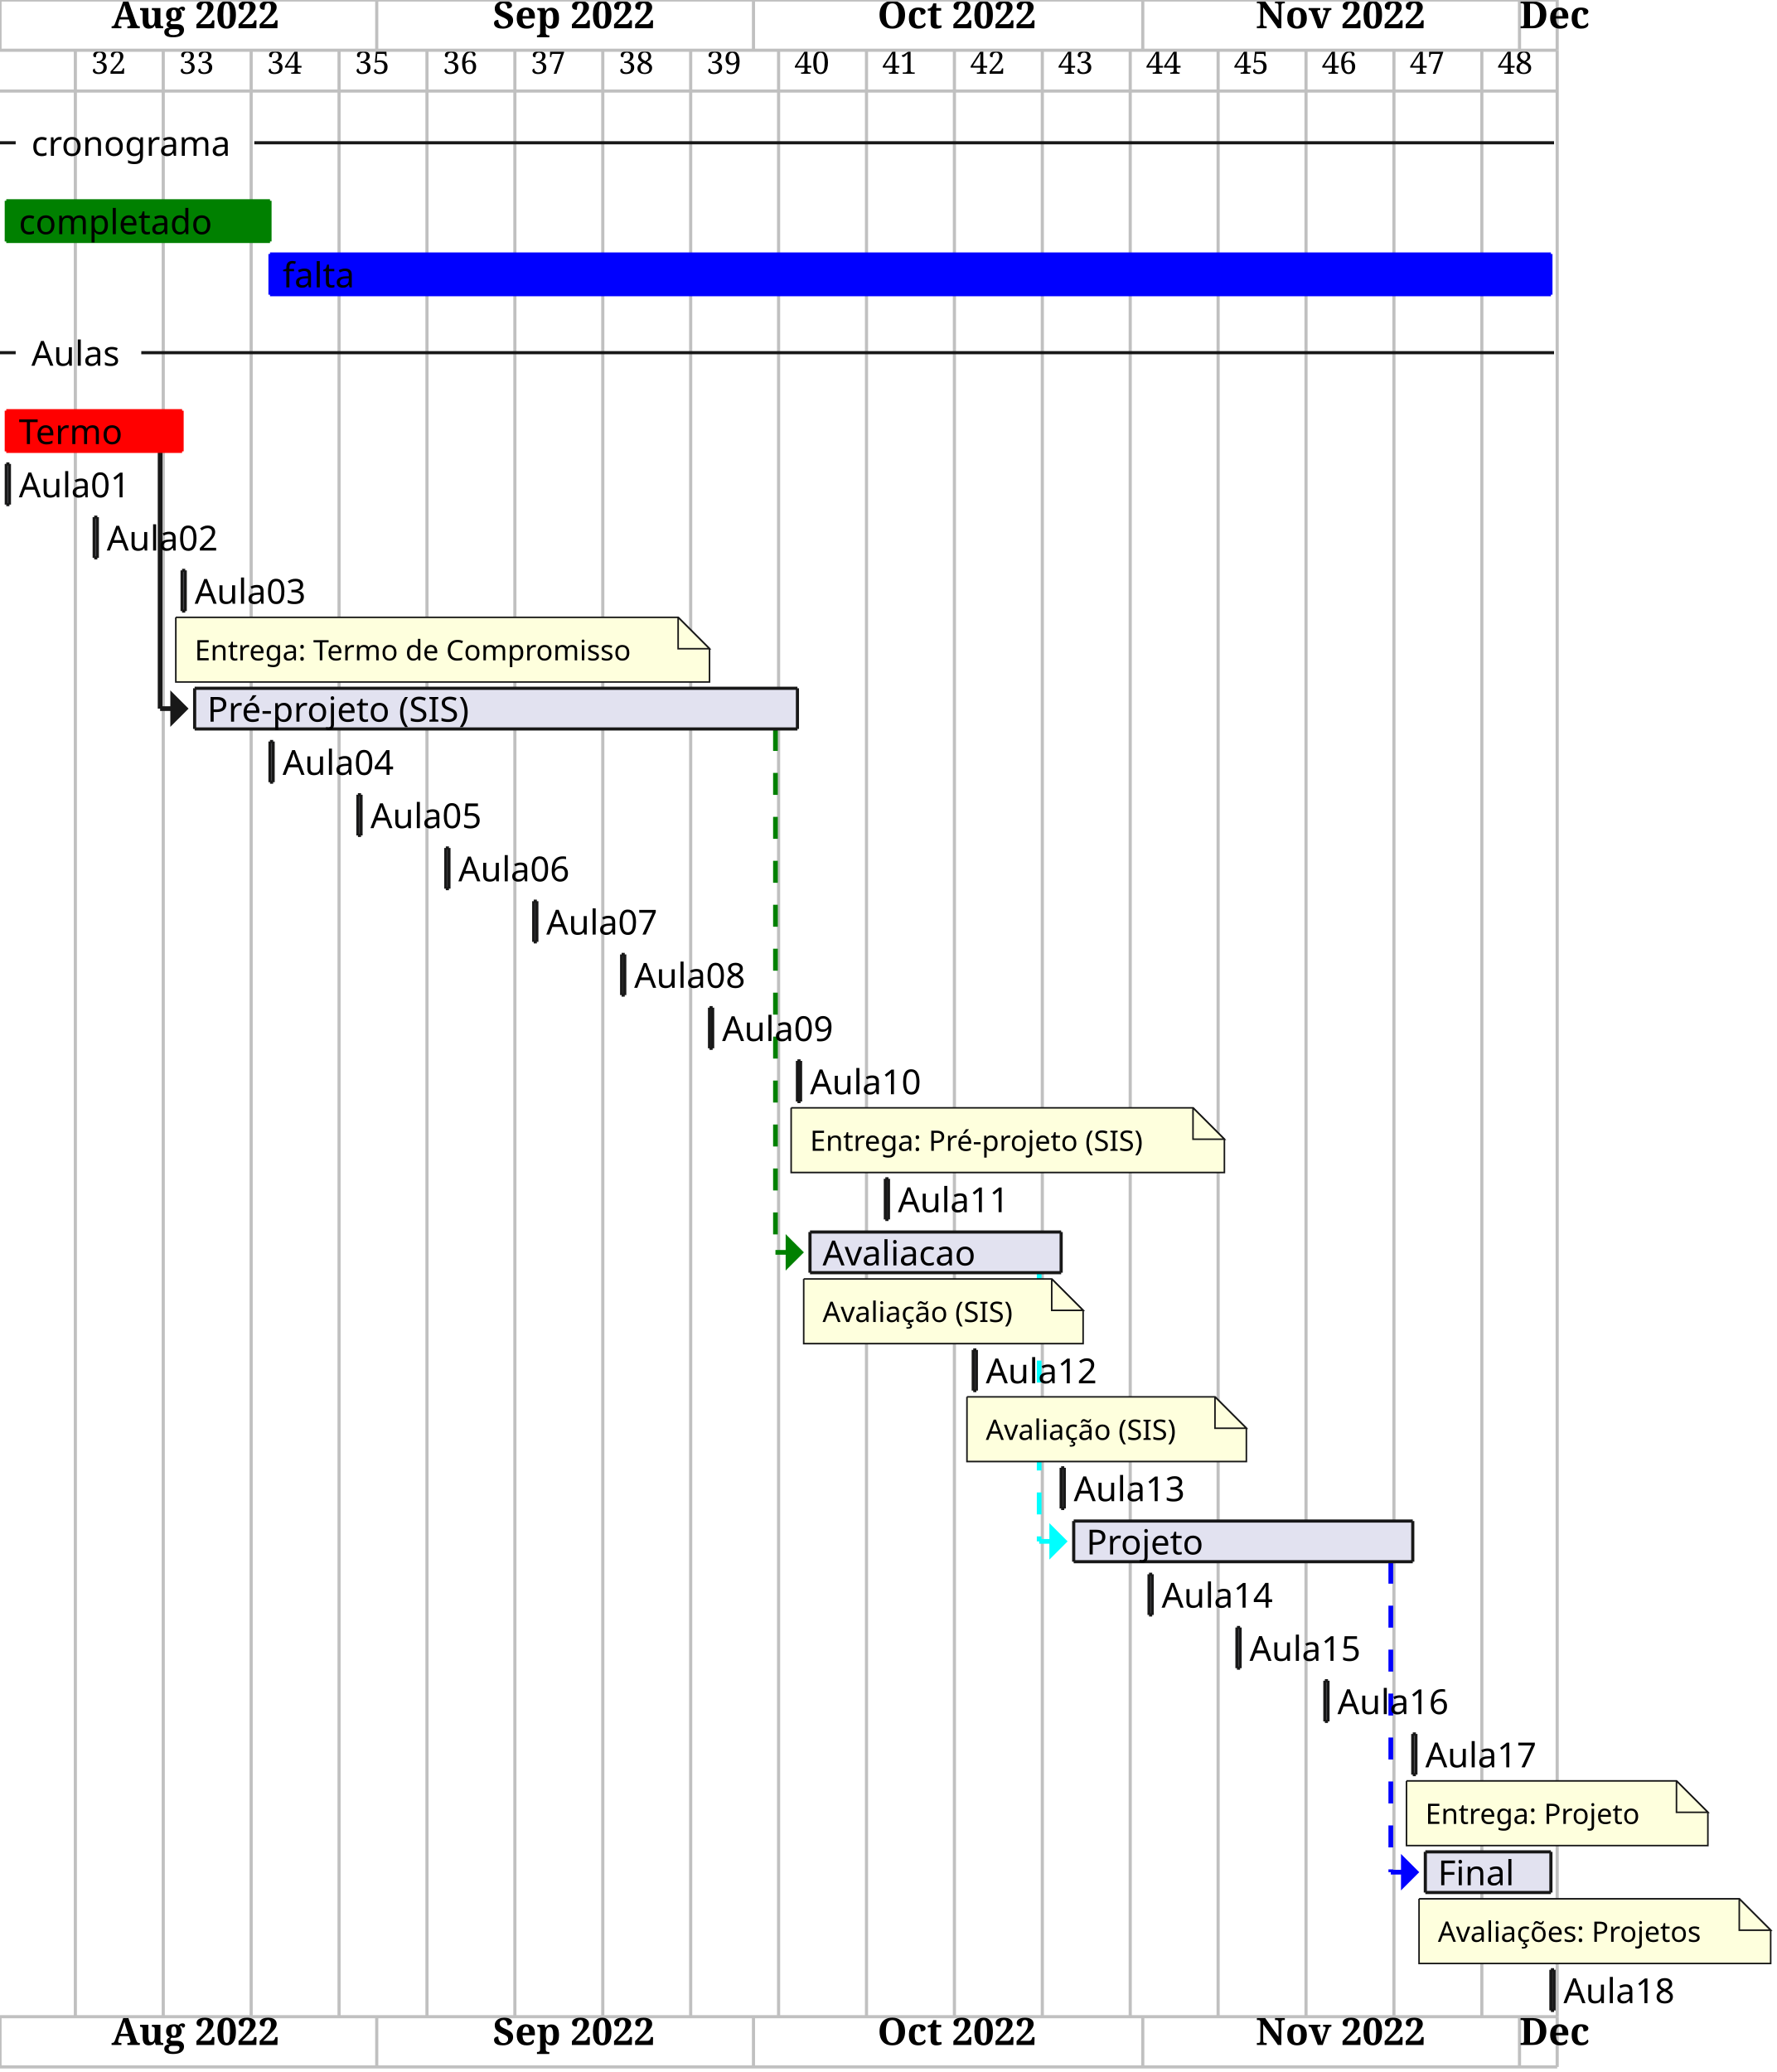
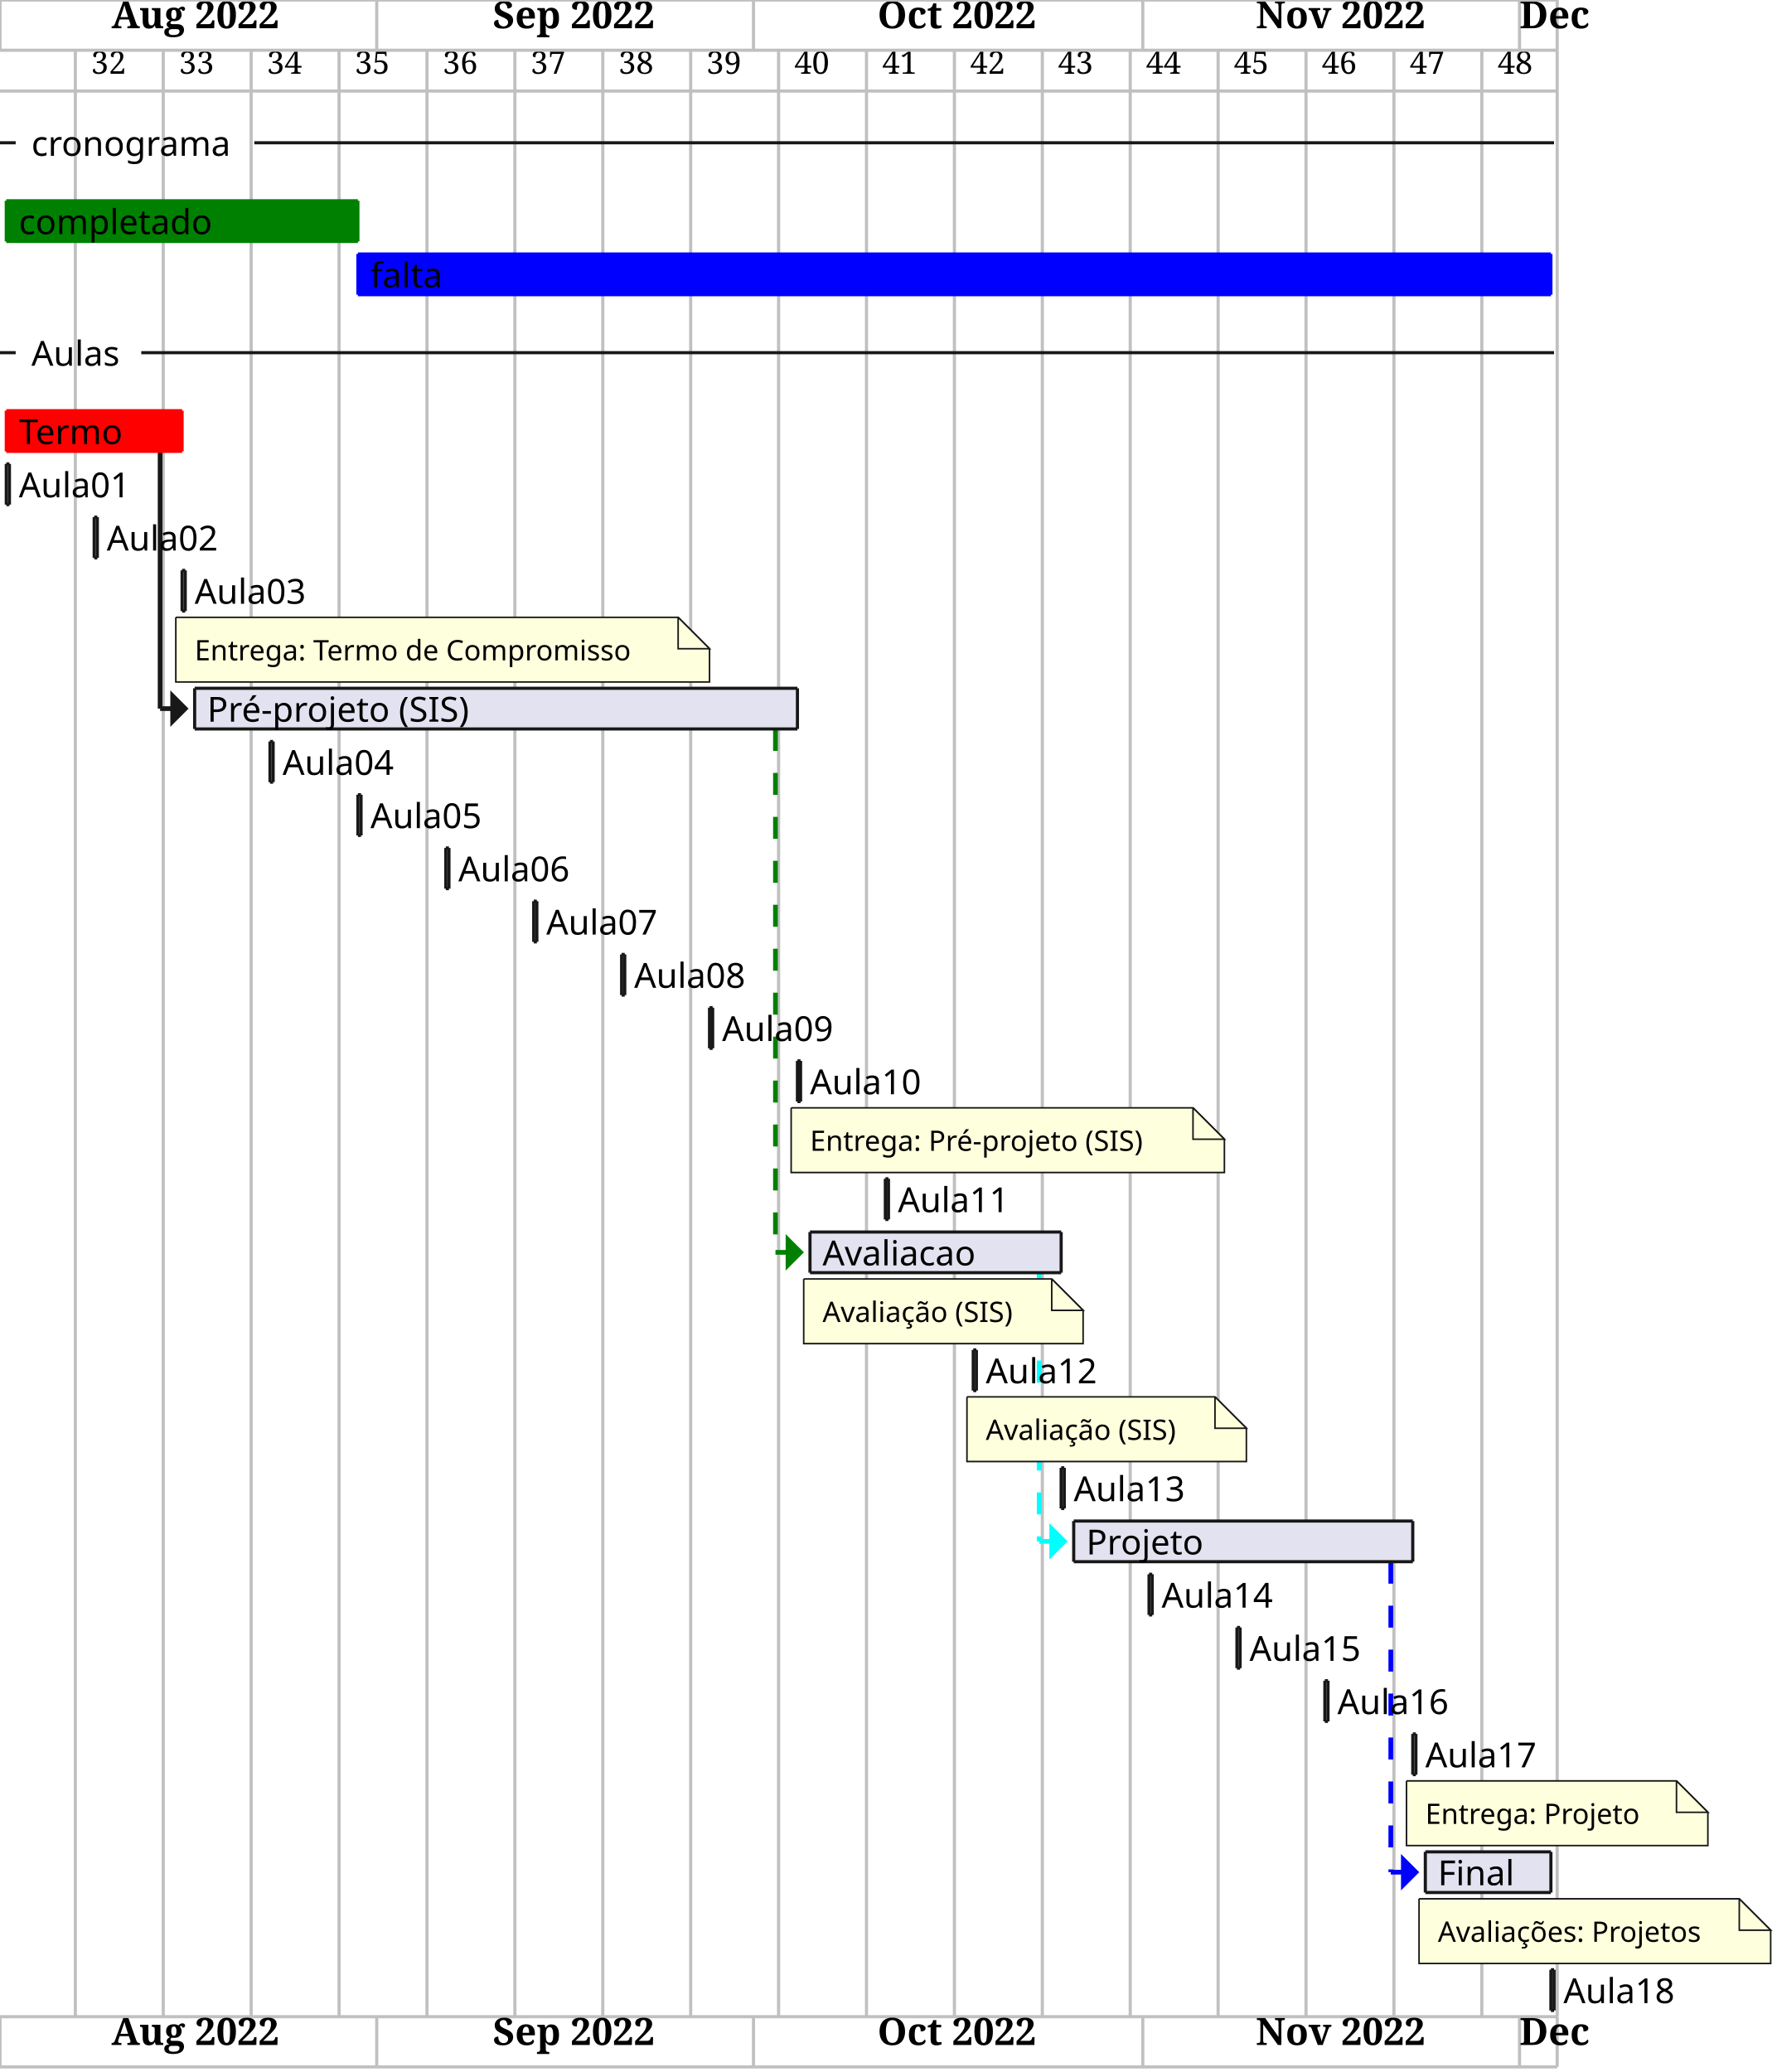
<svg xmlns="http://www.w3.org/2000/svg" contentStyleType="text/css" height="660px" preserveAspectRatio="none" style="width:566px;height:660px;background:#FFFFFF;" version="1.1" viewBox="0 0 566 660" width="566px" zoomAndPan="magnify">
  <defs />
  <g>
    <text fill="#000000" font-family="Serif" font-size="10" lengthAdjust="spacing" textLength="10" x="29" y="23.5">32</text>
    <text fill="#000000" font-family="Serif" font-size="10" lengthAdjust="spacing" textLength="10" x="57" y="23.5">33</text>
    <text fill="#000000" font-family="Serif" font-size="10" lengthAdjust="spacing" textLength="10" x="85" y="23.5">34</text>
    <text fill="#000000" font-family="Serif" font-size="10" lengthAdjust="spacing" textLength="10" x="113" y="23.5">35</text>
    <text fill="#000000" font-family="Serif" font-size="10" lengthAdjust="spacing" textLength="10" x="141" y="23.5">36</text>
    <text fill="#000000" font-family="Serif" font-size="10" lengthAdjust="spacing" textLength="10" x="169" y="23.5">37</text>
    <text fill="#000000" font-family="Serif" font-size="10" lengthAdjust="spacing" textLength="10" x="197" y="23.5">38</text>
    <text fill="#000000" font-family="Serif" font-size="10" lengthAdjust="spacing" textLength="10" x="225" y="23.5">39</text>
    <text fill="#000000" font-family="Serif" font-size="10" lengthAdjust="spacing" textLength="10" x="253" y="23.5">40</text>
    <text fill="#000000" font-family="Serif" font-size="10" lengthAdjust="spacing" textLength="10" x="281" y="23.5">41</text>
    <text fill="#000000" font-family="Serif" font-size="10" lengthAdjust="spacing" textLength="10" x="309" y="23.5">42</text>
    <text fill="#000000" font-family="Serif" font-size="10" lengthAdjust="spacing" textLength="10" x="337" y="23.5">43</text>
    <text fill="#000000" font-family="Serif" font-size="10" lengthAdjust="spacing" textLength="10" x="365" y="23.5">44</text>
    <text fill="#000000" font-family="Serif" font-size="10" lengthAdjust="spacing" textLength="10" x="393" y="23.5">45</text>
    <text fill="#000000" font-family="Serif" font-size="10" lengthAdjust="spacing" textLength="10" x="421" y="23.5">46</text>
    <text fill="#000000" font-family="Serif" font-size="10" lengthAdjust="spacing" textLength="10" x="449" y="23.5">47</text>
    <text fill="#000000" font-family="Serif" font-size="10" lengthAdjust="spacing" textLength="10" x="477" y="23.5">48</text>
    <line style="stroke:#C0C0C0;stroke-width:1.0;" x1="24" x2="24" y1="16" y2="642.385" />
    <line style="stroke:#C0C0C0;stroke-width:1.0;" x1="52" x2="52" y1="16" y2="642.385" />
    <line style="stroke:#C0C0C0;stroke-width:1.0;" x1="80" x2="80" y1="16" y2="642.385" />
    <line style="stroke:#C0C0C0;stroke-width:1.0;" x1="108" x2="108" y1="16" y2="642.385" />
    <line style="stroke:#C0C0C0;stroke-width:1.0;" x1="136" x2="136" y1="16" y2="642.385" />
    <line style="stroke:#C0C0C0;stroke-width:1.0;" x1="164" x2="164" y1="16" y2="642.385" />
    <line style="stroke:#C0C0C0;stroke-width:1.0;" x1="192" x2="192" y1="16" y2="642.385" />
    <line style="stroke:#C0C0C0;stroke-width:1.0;" x1="220" x2="220" y1="16" y2="642.385" />
    <line style="stroke:#C0C0C0;stroke-width:1.0;" x1="248" x2="248" y1="16" y2="642.385" />
    <line style="stroke:#C0C0C0;stroke-width:1.0;" x1="276" x2="276" y1="16" y2="642.385" />
    <line style="stroke:#C0C0C0;stroke-width:1.0;" x1="304" x2="304" y1="16" y2="642.385" />
    <line style="stroke:#C0C0C0;stroke-width:1.0;" x1="332" x2="332" y1="16" y2="642.385" />
    <line style="stroke:#C0C0C0;stroke-width:1.0;" x1="360" x2="360" y1="16" y2="642.385" />
    <line style="stroke:#C0C0C0;stroke-width:1.0;" x1="388" x2="388" y1="16" y2="642.385" />
    <line style="stroke:#C0C0C0;stroke-width:1.0;" x1="416" x2="416" y1="16" y2="642.385" />
    <line style="stroke:#C0C0C0;stroke-width:1.0;" x1="444" x2="444" y1="16" y2="642.385" />
    <line style="stroke:#C0C0C0;stroke-width:1.0;" x1="472" x2="472" y1="16" y2="642.385" />
    <line style="stroke:#C0C0C0;stroke-width:1.0;" x1="496" x2="496" y1="16" y2="642.385" />
    <line style="stroke:#C0C0C0;stroke-width:1.0;" x1="0" x2="0" y1="0" y2="16" />
    <line style="stroke:#C0C0C0;stroke-width:1.0;" x1="120" x2="120" y1="0" y2="16" />
    <text fill="#000000" font-family="Serif" font-size="12" font-weight="bold" lengthAdjust="spacing" textLength="49" x="35.5" y="9">Aug 2022</text>
    <line style="stroke:#C0C0C0;stroke-width:1.0;" x1="240" x2="240" y1="0" y2="16" />
    <text fill="#000000" font-family="Serif" font-size="12" font-weight="bold" lengthAdjust="spacing" textLength="46" x="157" y="9">Sep 2022</text>
    <line style="stroke:#C0C0C0;stroke-width:1.0;" x1="364" x2="364" y1="0" y2="16" />
    <text fill="#000000" font-family="Serif" font-size="12" font-weight="bold" lengthAdjust="spacing" textLength="45" x="279.5" y="9">Oct 2022</text>
    <line style="stroke:#C0C0C0;stroke-width:1.0;" x1="484" x2="484" y1="0" y2="16" />
    <text fill="#000000" font-family="Serif" font-size="12" font-weight="bold" lengthAdjust="spacing" textLength="48" x="400" y="9">Nov 2022</text>
    <line style="stroke:#C0C0C0;stroke-width:1.0;" x1="496" x2="496" y1="0" y2="16" />
    <text fill="#000000" font-family="Serif" font-size="12" font-weight="bold" lengthAdjust="spacing" textLength="19" x="484" y="9">Dec</text>
    <line style="stroke:#C0C0C0;stroke-width:1.0;" x1="0" x2="496" y1="0" y2="0" />
    <line style="stroke:#C0C0C0;stroke-width:1.0;" x1="0" x2="496" y1="16" y2="16" />
    <line style="stroke:#C0C0C0;stroke-width:1.0;" x1="0" x2="496" y1="29" y2="29" />
    <line style="stroke:#181818;stroke-width:1.5;" x1="51" x2="51" y1="143.775" y2="225.718" />
    <line style="stroke:#181818;stroke-width:1.5;" x1="51" x2="59" y1="225.718" y2="225.718" />
    <polygon fill="#181818" points="55,221.718,55,225.718,55,229.718,59,225.718" style="stroke:#181818;stroke-width:1.5;" />
    <line style="stroke:#008000;stroke-width:1.5;stroke-dasharray:7.0,7.0;" x1="247" x2="247" y1="232.195" y2="398.913" />
    <line style="stroke:#008000;stroke-width:1.5;stroke-dasharray:7.0,7.0;" x1="247" x2="255" y1="398.913" y2="398.913" />
    <polygon fill="#008000" points="251,394.913,251,398.913,251,402.913,255,398.913" style="stroke:#008000;stroke-width:1.5;" />
    <line style="stroke:#00FFFF;stroke-width:1.5;stroke-dasharray:7.0,7.0;" x1="331" x2="331" y1="405.391" y2="490.978" />
    <line style="stroke:#00FFFF;stroke-width:1.5;stroke-dasharray:7.0,7.0;" x1="331" x2="339" y1="490.978" y2="490.978" />
    <polygon fill="#00FFFF" points="335,486.978,335,490.978,335,494.978,339,490.978" style="stroke:#00FFFF;stroke-width:1.5;" />
    <line style="stroke:#0000FF;stroke-width:1.5;stroke-dasharray:7.0,7.0;" x1="443" x2="443" y1="497.455" y2="596.352" />
    <line style="stroke:#0000FF;stroke-width:1.5;stroke-dasharray:7.0,7.0;" x1="443" x2="451" y1="596.352" y2="596.352" />
    <polygon fill="#0000FF" points="447,592.352,447,596.352,447,600.352,451,596.352" style="stroke:#0000FF;stroke-width:1.5;" />
    <line style="stroke:#181818;stroke-width:1.0;" x1="0" x2="5" y1="45.477" y2="45.477" />
    <line style="stroke:#181818;stroke-width:1.0;" x1="81" x2="495" y1="45.477" y2="45.477" />
-     <rect fill="#008000" height="12.955" style="stroke:none;stroke-width:1.0;" width="84" x="2" y="63.955" />
-     <line style="stroke:#008000;stroke-width:1.0;" x1="2" x2="86" y1="63.955" y2="63.955" />
-     <line style="stroke:#008000;stroke-width:1.0;" x1="2" x2="86" y1="76.91" y2="76.91" />
+     <rect fill="#008000" height="12.955" style="stroke:none;stroke-width:1.0;" width="112" x="2" y="63.955" />
+     <line style="stroke:#008000;stroke-width:1.0;" x1="2" x2="114" y1="63.955" y2="63.955" />
+     <line style="stroke:#008000;stroke-width:1.0;" x1="2" x2="114" y1="76.91" y2="76.91" />
    <line style="stroke:#008000;stroke-width:1.0;" x1="2" x2="2" y1="63.955" y2="76.91" />
-     <line style="stroke:#008000;stroke-width:1.0;" x1="86" x2="86" y1="63.955" y2="76.91" />
-     <rect fill="#0000FF" height="12.955" style="stroke:none;stroke-width:1.0;" width="408" x="86" y="80.91" />
-     <line style="stroke:#0000FF;stroke-width:1.0;" x1="86" x2="494" y1="80.91" y2="80.91" />
-     <line style="stroke:#0000FF;stroke-width:1.0;" x1="86" x2="494" y1="93.865" y2="93.865" />
-     <line style="stroke:#0000FF;stroke-width:1.0;" x1="86" x2="86" y1="80.91" y2="93.865" />
+     <line style="stroke:#008000;stroke-width:1.0;" x1="114" x2="114" y1="63.955" y2="76.91" />
+     <rect fill="#0000FF" height="12.955" style="stroke:none;stroke-width:1.0;" width="380" x="114" y="80.91" />
+     <line style="stroke:#0000FF;stroke-width:1.0;" x1="114" x2="494" y1="80.91" y2="80.91" />
+     <line style="stroke:#0000FF;stroke-width:1.0;" x1="114" x2="494" y1="93.865" y2="93.865" />
+     <line style="stroke:#0000FF;stroke-width:1.0;" x1="114" x2="114" y1="80.91" y2="93.865" />
    <line style="stroke:#0000FF;stroke-width:1.0;" x1="494" x2="494" y1="80.91" y2="93.865" />
    <line style="stroke:#181818;stroke-width:1.0;" x1="0" x2="5" y1="112.343" y2="112.343" />
    <line style="stroke:#181818;stroke-width:1.0;" x1="45" x2="495" y1="112.343" y2="112.343" />
    <rect fill="#FF0000" height="12.955" style="stroke:none;stroke-width:1.0;" width="56" x="2" y="130.82" />
    <line style="stroke:#FF0000;stroke-width:1.0;" x1="2" x2="58" y1="130.82" y2="130.82" />
    <line style="stroke:#FF0000;stroke-width:1.0;" x1="2" x2="58" y1="143.775" y2="143.775" />
    <line style="stroke:#FF0000;stroke-width:1.0;" x1="2" x2="2" y1="130.82" y2="143.775" />
    <line style="stroke:#FF0000;stroke-width:1.0;" x1="58" x2="58" y1="130.82" y2="143.775" />
    <rect fill="#E2E2F0" height="12.955" style="stroke:none;stroke-width:1.0;" width="1" x="2" y="147.775" />
    <line style="stroke:#181818;stroke-width:1.0;" x1="2" x2="3" y1="147.775" y2="147.775" />
    <line style="stroke:#181818;stroke-width:1.0;" x1="2" x2="3" y1="160.731" y2="160.731" />
    <line style="stroke:#181818;stroke-width:1.0;" x1="2" x2="2" y1="147.775" y2="160.731" />
    <line style="stroke:#181818;stroke-width:1.0;" x1="3" x2="3" y1="147.775" y2="160.731" />
    <rect fill="#E2E2F0" height="12.955" style="stroke:none;stroke-width:1.0;" width="1" x="30" y="164.731" />
    <line style="stroke:#181818;stroke-width:1.0;" x1="30" x2="31" y1="164.731" y2="164.731" />
    <line style="stroke:#181818;stroke-width:1.0;" x1="30" x2="31" y1="177.685" y2="177.685" />
    <line style="stroke:#181818;stroke-width:1.0;" x1="30" x2="30" y1="164.731" y2="177.685" />
    <line style="stroke:#181818;stroke-width:1.0;" x1="31" x2="31" y1="164.731" y2="177.685" />
    <path d="M56,196.641 L56,217.24 L226,217.24 L226,206.641 L216,196.641 L56,196.641 " fill="#FEFFDD" style="stroke:#181818;stroke-width:0.5;" />
    <path d="M216,196.641 L216,206.641 L226,206.641 L216,196.641 " fill="#FEFFDD" style="stroke:#181818;stroke-width:0.5;" />
    <text fill="#000000" font-family="sans-serif" font-size="9" lengthAdjust="spacing" textLength="149" x="62" y="210.342">Entrega: Termo de Compromisso</text>
    <rect fill="#E2E2F0" height="12.955" style="stroke:none;stroke-width:1.0;" width="1" x="58" y="181.685" />
    <line style="stroke:#181818;stroke-width:1.0;" x1="58" x2="59" y1="181.685" y2="181.685" />
    <line style="stroke:#181818;stroke-width:1.0;" x1="58" x2="59" y1="194.641" y2="194.641" />
    <line style="stroke:#181818;stroke-width:1.0;" x1="58" x2="58" y1="181.685" y2="194.641" />
    <line style="stroke:#181818;stroke-width:1.0;" x1="59" x2="59" y1="181.685" y2="194.641" />
    <rect fill="#E2E2F0" height="12.955" style="stroke:none;stroke-width:1.0;" width="192" x="62" y="219.24" />
    <line style="stroke:#181818;stroke-width:1.0;" x1="62" x2="254" y1="219.24" y2="219.24" />
    <line style="stroke:#181818;stroke-width:1.0;" x1="62" x2="254" y1="232.195" y2="232.195" />
    <line style="stroke:#181818;stroke-width:1.0;" x1="62" x2="62" y1="219.24" y2="232.195" />
    <line style="stroke:#181818;stroke-width:1.0;" x1="254" x2="254" y1="219.24" y2="232.195" />
    <rect fill="#E2E2F0" height="12.955" style="stroke:none;stroke-width:1.0;" width="1" x="86" y="236.195" />
    <line style="stroke:#181818;stroke-width:1.0;" x1="86" x2="87" y1="236.195" y2="236.195" />
    <line style="stroke:#181818;stroke-width:1.0;" x1="86" x2="87" y1="249.15" y2="249.15" />
    <line style="stroke:#181818;stroke-width:1.0;" x1="86" x2="86" y1="236.195" y2="249.15" />
    <line style="stroke:#181818;stroke-width:1.0;" x1="87" x2="87" y1="236.195" y2="249.15" />
    <rect fill="#E2E2F0" height="12.955" style="stroke:none;stroke-width:1.0;" width="1" x="114" y="253.15" />
    <line style="stroke:#181818;stroke-width:1.0;" x1="114" x2="115" y1="253.15" y2="253.15" />
    <line style="stroke:#181818;stroke-width:1.0;" x1="114" x2="115" y1="266.106" y2="266.106" />
    <line style="stroke:#181818;stroke-width:1.0;" x1="114" x2="114" y1="253.15" y2="266.106" />
    <line style="stroke:#181818;stroke-width:1.0;" x1="115" x2="115" y1="253.15" y2="266.106" />
    <rect fill="#E2E2F0" height="12.955" style="stroke:none;stroke-width:1.0;" width="1" x="142" y="270.106" />
    <line style="stroke:#181818;stroke-width:1.0;" x1="142" x2="143" y1="270.106" y2="270.106" />
    <line style="stroke:#181818;stroke-width:1.0;" x1="142" x2="143" y1="283.06" y2="283.06" />
    <line style="stroke:#181818;stroke-width:1.0;" x1="142" x2="142" y1="270.106" y2="283.06" />
    <line style="stroke:#181818;stroke-width:1.0;" x1="143" x2="143" y1="270.106" y2="283.06" />
    <rect fill="#E2E2F0" height="12.955" style="stroke:none;stroke-width:1.0;" width="1" x="170" y="287.06" />
    <line style="stroke:#181818;stroke-width:1.0;" x1="170" x2="171" y1="287.06" y2="287.06" />
    <line style="stroke:#181818;stroke-width:1.0;" x1="170" x2="171" y1="300.016" y2="300.016" />
    <line style="stroke:#181818;stroke-width:1.0;" x1="170" x2="170" y1="287.06" y2="300.016" />
    <line style="stroke:#181818;stroke-width:1.0;" x1="171" x2="171" y1="287.06" y2="300.016" />
    <rect fill="#E2E2F0" height="12.955" style="stroke:none;stroke-width:1.0;" width="1" x="198" y="304.016" />
    <line style="stroke:#181818;stroke-width:1.0;" x1="198" x2="199" y1="304.016" y2="304.016" />
    <line style="stroke:#181818;stroke-width:1.0;" x1="198" x2="199" y1="316.971" y2="316.971" />
    <line style="stroke:#181818;stroke-width:1.0;" x1="198" x2="198" y1="304.016" y2="316.971" />
    <line style="stroke:#181818;stroke-width:1.0;" x1="199" x2="199" y1="304.016" y2="316.971" />
    <rect fill="#E2E2F0" height="12.955" style="stroke:none;stroke-width:1.0;" width="1" x="226" y="320.971" />
    <line style="stroke:#181818;stroke-width:1.0;" x1="226" x2="227" y1="320.971" y2="320.971" />
    <line style="stroke:#181818;stroke-width:1.0;" x1="226" x2="227" y1="333.926" y2="333.926" />
    <line style="stroke:#181818;stroke-width:1.0;" x1="226" x2="226" y1="320.971" y2="333.926" />
    <line style="stroke:#181818;stroke-width:1.0;" x1="227" x2="227" y1="320.971" y2="333.926" />
    <path d="M252,352.881 L252,373.481 L390,373.481 L390,362.881 L380,352.881 L252,352.881 " fill="#FEFFDD" style="stroke:#181818;stroke-width:0.5;" />
    <path d="M380,352.881 L380,362.881 L390,362.881 L380,352.881 " fill="#FEFFDD" style="stroke:#181818;stroke-width:0.5;" />
    <text fill="#000000" font-family="sans-serif" font-size="9" lengthAdjust="spacing" textLength="114" x="258" y="366.582">Entrega: Pré-projeto (SIS)</text>
    <rect fill="#E2E2F0" height="12.955" style="stroke:none;stroke-width:1.0;" width="1" x="254" y="337.926" />
    <line style="stroke:#181818;stroke-width:1.0;" x1="254" x2="255" y1="337.926" y2="337.926" />
    <line style="stroke:#181818;stroke-width:1.0;" x1="254" x2="255" y1="350.881" y2="350.881" />
    <line style="stroke:#181818;stroke-width:1.0;" x1="254" x2="254" y1="337.926" y2="350.881" />
    <line style="stroke:#181818;stroke-width:1.0;" x1="255" x2="255" y1="337.926" y2="350.881" />
    <rect fill="#E2E2F0" height="12.955" style="stroke:none;stroke-width:1.0;" width="1" x="282" y="375.481" />
    <line style="stroke:#181818;stroke-width:1.0;" x1="282" x2="283" y1="375.481" y2="375.481" />
    <line style="stroke:#181818;stroke-width:1.0;" x1="282" x2="283" y1="388.435" y2="388.435" />
    <line style="stroke:#181818;stroke-width:1.0;" x1="282" x2="282" y1="375.481" y2="388.435" />
    <line style="stroke:#181818;stroke-width:1.0;" x1="283" x2="283" y1="375.481" y2="388.435" />
    <path d="M256,407.391 L256,427.99 L345,427.99 L345,417.391 L335,407.391 L256,407.391 " fill="#FEFFDD" style="stroke:#181818;stroke-width:0.5;" />
    <path d="M335,407.391 L335,417.391 L345,417.391 L335,407.391 " fill="#FEFFDD" style="stroke:#181818;stroke-width:0.5;" />
    <text fill="#000000" font-family="sans-serif" font-size="9" lengthAdjust="spacing" textLength="65" x="262" y="421.092">Avaliação (SIS)</text>
    <rect fill="#E2E2F0" height="12.955" style="stroke:none;stroke-width:1.0;" width="80" x="258" y="392.435" />
    <line style="stroke:#181818;stroke-width:1.0;" x1="258" x2="338" y1="392.435" y2="392.435" />
    <line style="stroke:#181818;stroke-width:1.0;" x1="258" x2="338" y1="405.391" y2="405.391" />
    <line style="stroke:#181818;stroke-width:1.0;" x1="258" x2="258" y1="392.435" y2="405.391" />
    <line style="stroke:#181818;stroke-width:1.0;" x1="338" x2="338" y1="392.435" y2="405.391" />
    <path d="M308,444.945 L308,465.545 L397,465.545 L397,454.945 L387,444.945 L308,444.945 " fill="#FEFFDD" style="stroke:#181818;stroke-width:0.5;" />
    <path d="M387,444.945 L387,454.945 L397,454.945 L387,444.945 " fill="#FEFFDD" style="stroke:#181818;stroke-width:0.5;" />
    <text fill="#000000" font-family="sans-serif" font-size="9" lengthAdjust="spacing" textLength="65" x="314" y="458.647">Avaliação (SIS)</text>
    <rect fill="#E2E2F0" height="12.955" style="stroke:none;stroke-width:1.0;" width="1" x="310" y="429.99" />
    <line style="stroke:#181818;stroke-width:1.0;" x1="310" x2="311" y1="429.99" y2="429.99" />
    <line style="stroke:#181818;stroke-width:1.0;" x1="310" x2="311" y1="442.945" y2="442.945" />
    <line style="stroke:#181818;stroke-width:1.0;" x1="310" x2="310" y1="429.99" y2="442.945" />
    <line style="stroke:#181818;stroke-width:1.0;" x1="311" x2="311" y1="429.99" y2="442.945" />
    <rect fill="#E2E2F0" height="12.955" style="stroke:none;stroke-width:1.0;" width="1" x="338" y="467.545" />
    <line style="stroke:#181818;stroke-width:1.0;" x1="338" x2="339" y1="467.545" y2="467.545" />
    <line style="stroke:#181818;stroke-width:1.0;" x1="338" x2="339" y1="480.5" y2="480.5" />
    <line style="stroke:#181818;stroke-width:1.0;" x1="338" x2="338" y1="467.545" y2="480.5" />
    <line style="stroke:#181818;stroke-width:1.0;" x1="339" x2="339" y1="467.545" y2="480.5" />
    <rect fill="#E2E2F0" height="12.955" style="stroke:none;stroke-width:1.0;" width="108" x="342" y="484.5" />
    <line style="stroke:#181818;stroke-width:1.0;" x1="342" x2="450" y1="484.5" y2="484.5" />
    <line style="stroke:#181818;stroke-width:1.0;" x1="342" x2="450" y1="497.455" y2="497.455" />
    <line style="stroke:#181818;stroke-width:1.0;" x1="342" x2="342" y1="484.5" y2="497.455" />
    <line style="stroke:#181818;stroke-width:1.0;" x1="450" x2="450" y1="484.5" y2="497.455" />
    <rect fill="#E2E2F0" height="12.955" style="stroke:none;stroke-width:1.0;" width="1" x="366" y="501.455" />
    <line style="stroke:#181818;stroke-width:1.0;" x1="366" x2="367" y1="501.455" y2="501.455" />
    <line style="stroke:#181818;stroke-width:1.0;" x1="366" x2="367" y1="514.41" y2="514.41" />
    <line style="stroke:#181818;stroke-width:1.0;" x1="366" x2="366" y1="501.455" y2="514.41" />
    <line style="stroke:#181818;stroke-width:1.0;" x1="367" x2="367" y1="501.455" y2="514.41" />
    <rect fill="#E2E2F0" height="12.955" style="stroke:none;stroke-width:1.0;" width="1" x="394" y="518.41" />
    <line style="stroke:#181818;stroke-width:1.0;" x1="394" x2="395" y1="518.41" y2="518.41" />
    <line style="stroke:#181818;stroke-width:1.0;" x1="394" x2="395" y1="531.365" y2="531.365" />
    <line style="stroke:#181818;stroke-width:1.0;" x1="394" x2="394" y1="518.41" y2="531.365" />
    <line style="stroke:#181818;stroke-width:1.0;" x1="395" x2="395" y1="518.41" y2="531.365" />
    <rect fill="#E2E2F0" height="12.955" style="stroke:none;stroke-width:1.0;" width="1" x="422" y="535.365" />
    <line style="stroke:#181818;stroke-width:1.0;" x1="422" x2="423" y1="535.365" y2="535.365" />
    <line style="stroke:#181818;stroke-width:1.0;" x1="422" x2="423" y1="548.32" y2="548.32" />
    <line style="stroke:#181818;stroke-width:1.0;" x1="422" x2="422" y1="535.365" y2="548.32" />
    <line style="stroke:#181818;stroke-width:1.0;" x1="423" x2="423" y1="535.365" y2="548.32" />
    <path d="M448,567.275 L448,587.875 L544,587.875 L544,577.275 L534,567.275 L448,567.275 " fill="#FEFFDD" style="stroke:#181818;stroke-width:0.5;" />
    <path d="M534,567.275 L534,577.275 L544,577.275 L534,567.275 " fill="#FEFFDD" style="stroke:#181818;stroke-width:0.5;" />
    <text fill="#000000" font-family="sans-serif" font-size="9" lengthAdjust="spacing" textLength="72" x="454" y="580.977">Entrega: Projeto</text>
    <rect fill="#E2E2F0" height="12.955" style="stroke:none;stroke-width:1.0;" width="1" x="450" y="552.32" />
    <line style="stroke:#181818;stroke-width:1.0;" x1="450" x2="451" y1="552.32" y2="552.32" />
    <line style="stroke:#181818;stroke-width:1.0;" x1="450" x2="451" y1="565.275" y2="565.275" />
    <line style="stroke:#181818;stroke-width:1.0;" x1="450" x2="450" y1="552.32" y2="565.275" />
    <line style="stroke:#181818;stroke-width:1.0;" x1="451" x2="451" y1="552.32" y2="565.275" />
    <path d="M452,604.83 L452,625.43 L564,625.43 L564,614.83 L554,604.83 L452,604.83 " fill="#FEFFDD" style="stroke:#181818;stroke-width:0.5;" />
    <path d="M554,604.83 L554,614.83 L564,614.83 L554,604.83 " fill="#FEFFDD" style="stroke:#181818;stroke-width:0.5;" />
    <text fill="#000000" font-family="sans-serif" font-size="9" lengthAdjust="spacing" textLength="91" x="458" y="618.531">Avaliações: Projetos</text>
    <rect fill="#E2E2F0" height="12.955" style="stroke:none;stroke-width:1.0;" width="40" x="454" y="589.875" />
    <line style="stroke:#181818;stroke-width:1.0;" x1="454" x2="494" y1="589.875" y2="589.875" />
    <line style="stroke:#181818;stroke-width:1.0;" x1="454" x2="494" y1="602.83" y2="602.83" />
    <line style="stroke:#181818;stroke-width:1.0;" x1="454" x2="454" y1="589.875" y2="602.83" />
    <line style="stroke:#181818;stroke-width:1.0;" x1="494" x2="494" y1="589.875" y2="602.83" />
    <rect fill="#E2E2F0" height="12.955" style="stroke:none;stroke-width:1.0;" width="1" x="494" y="627.43" />
    <line style="stroke:#181818;stroke-width:1.0;" x1="494" x2="495" y1="627.43" y2="627.43" />
    <line style="stroke:#181818;stroke-width:1.0;" x1="494" x2="495" y1="640.385" y2="640.385" />
    <line style="stroke:#181818;stroke-width:1.0;" x1="494" x2="494" y1="627.43" y2="640.385" />
    <line style="stroke:#181818;stroke-width:1.0;" x1="495" x2="495" y1="627.43" y2="640.385" />
    <text fill="#000000" font-family="sans-serif" font-size="11" lengthAdjust="spacing" textLength="66" x="10" y="49.635">cronograma</text>
    <text fill="#000000" font-family="sans-serif" font-size="11" lengthAdjust="spacing" textLength="63" x="6" y="74.59">completado</text>
-     <text fill="#000000" font-family="sans-serif" font-size="11" lengthAdjust="spacing" textLength="23" x="90" y="91.545">falta</text>
+     <text fill="#000000" font-family="sans-serif" font-size="11" lengthAdjust="spacing" textLength="23" x="118" y="91.545">falta</text>
    <text fill="#000000" font-family="sans-serif" font-size="11" lengthAdjust="spacing" textLength="30" x="10" y="116.5">Aulas</text>
    <text fill="#000000" font-family="sans-serif" font-size="11" lengthAdjust="spacing" textLength="35" x="6" y="141.455">Termo</text>
    <text fill="#000000" font-family="sans-serif" font-size="11" lengthAdjust="spacing" textLength="38" x="6" y="158.41">Aula01</text>
    <text fill="#000000" font-family="sans-serif" font-size="11" lengthAdjust="spacing" textLength="38" x="34" y="175.365">Aula02</text>
    <text fill="#000000" font-family="sans-serif" font-size="11" lengthAdjust="spacing" textLength="38" x="62" y="192.32">Aula03</text>
    <text fill="#000000" font-family="sans-serif" font-size="11" lengthAdjust="spacing" textLength="88" x="66" y="229.875">Pré-projeto (SIS)</text>
    <text fill="#000000" font-family="sans-serif" font-size="11" lengthAdjust="spacing" textLength="38" x="90" y="246.83">Aula04</text>
    <text fill="#000000" font-family="sans-serif" font-size="11" lengthAdjust="spacing" textLength="38" x="118" y="263.785">Aula05</text>
    <text fill="#000000" font-family="sans-serif" font-size="11" lengthAdjust="spacing" textLength="38" x="146" y="280.74">Aula06</text>
    <text fill="#000000" font-family="sans-serif" font-size="11" lengthAdjust="spacing" textLength="38" x="174" y="297.695">Aula07</text>
    <text fill="#000000" font-family="sans-serif" font-size="11" lengthAdjust="spacing" textLength="38" x="202" y="314.65">Aula08</text>
    <text fill="#000000" font-family="sans-serif" font-size="11" lengthAdjust="spacing" textLength="38" x="230" y="331.606">Aula09</text>
    <text fill="#000000" font-family="sans-serif" font-size="11" lengthAdjust="spacing" textLength="38" x="258" y="348.56">Aula10</text>
    <text fill="#000000" font-family="sans-serif" font-size="11" lengthAdjust="spacing" textLength="38" x="286" y="386.115">Aula11</text>
    <text fill="#000000" font-family="sans-serif" font-size="11" lengthAdjust="spacing" textLength="51" x="262" y="403.07">Avaliacao</text>
    <text fill="#000000" font-family="sans-serif" font-size="11" lengthAdjust="spacing" textLength="38" x="314" y="440.625">Aula12</text>
    <text fill="#000000" font-family="sans-serif" font-size="11" lengthAdjust="spacing" textLength="38" x="342" y="478.18">Aula13</text>
    <text fill="#000000" font-family="sans-serif" font-size="11" lengthAdjust="spacing" textLength="38" x="346" y="495.135">Projeto</text>
    <text fill="#000000" font-family="sans-serif" font-size="11" lengthAdjust="spacing" textLength="38" x="370" y="512.09">Aula14</text>
    <text fill="#000000" font-family="sans-serif" font-size="11" lengthAdjust="spacing" textLength="38" x="398" y="529.045">Aula15</text>
    <text fill="#000000" font-family="sans-serif" font-size="11" lengthAdjust="spacing" textLength="38" x="426" y="546">Aula16</text>
    <text fill="#000000" font-family="sans-serif" font-size="11" lengthAdjust="spacing" textLength="38" x="454" y="562.955">Aula17</text>
    <text fill="#000000" font-family="sans-serif" font-size="11" lengthAdjust="spacing" textLength="25" x="458" y="600.51">Final</text>
    <text fill="#000000" font-family="sans-serif" font-size="11" lengthAdjust="spacing" textLength="38" x="498" y="638.064">Aula18</text>
    <line style="stroke:#C0C0C0;stroke-width:1.0;" x1="0" x2="496" y1="642.385" y2="642.385" />
    <line style="stroke:#C0C0C0;stroke-width:1.0;" x1="0" x2="0" y1="642.385" y2="658.385" />
    <line style="stroke:#C0C0C0;stroke-width:1.0;" x1="120" x2="120" y1="642.385" y2="658.385" />
    <text fill="#000000" font-family="Serif" font-size="12" font-weight="bold" lengthAdjust="spacing" textLength="49" x="35.5" y="651.385">Aug 2022</text>
    <line style="stroke:#C0C0C0;stroke-width:1.0;" x1="240" x2="240" y1="642.385" y2="658.385" />
    <text fill="#000000" font-family="Serif" font-size="12" font-weight="bold" lengthAdjust="spacing" textLength="46" x="157" y="651.385">Sep 2022</text>
    <line style="stroke:#C0C0C0;stroke-width:1.0;" x1="364" x2="364" y1="642.385" y2="658.385" />
    <text fill="#000000" font-family="Serif" font-size="12" font-weight="bold" lengthAdjust="spacing" textLength="45" x="279.5" y="651.385">Oct 2022</text>
    <line style="stroke:#C0C0C0;stroke-width:1.0;" x1="484" x2="484" y1="642.385" y2="658.385" />
    <text fill="#000000" font-family="Serif" font-size="12" font-weight="bold" lengthAdjust="spacing" textLength="48" x="400" y="651.385">Nov 2022</text>
    <line style="stroke:#C0C0C0;stroke-width:1.0;" x1="496" x2="496" y1="642.385" y2="658.385" />
    <text fill="#000000" font-family="Serif" font-size="12" font-weight="bold" lengthAdjust="spacing" textLength="19" x="484" y="651.385">Dec</text>
    <line style="stroke:#C0C0C0;stroke-width:1.0;" x1="0" x2="496" y1="658.385" y2="658.385" />
  </g>
</svg>
